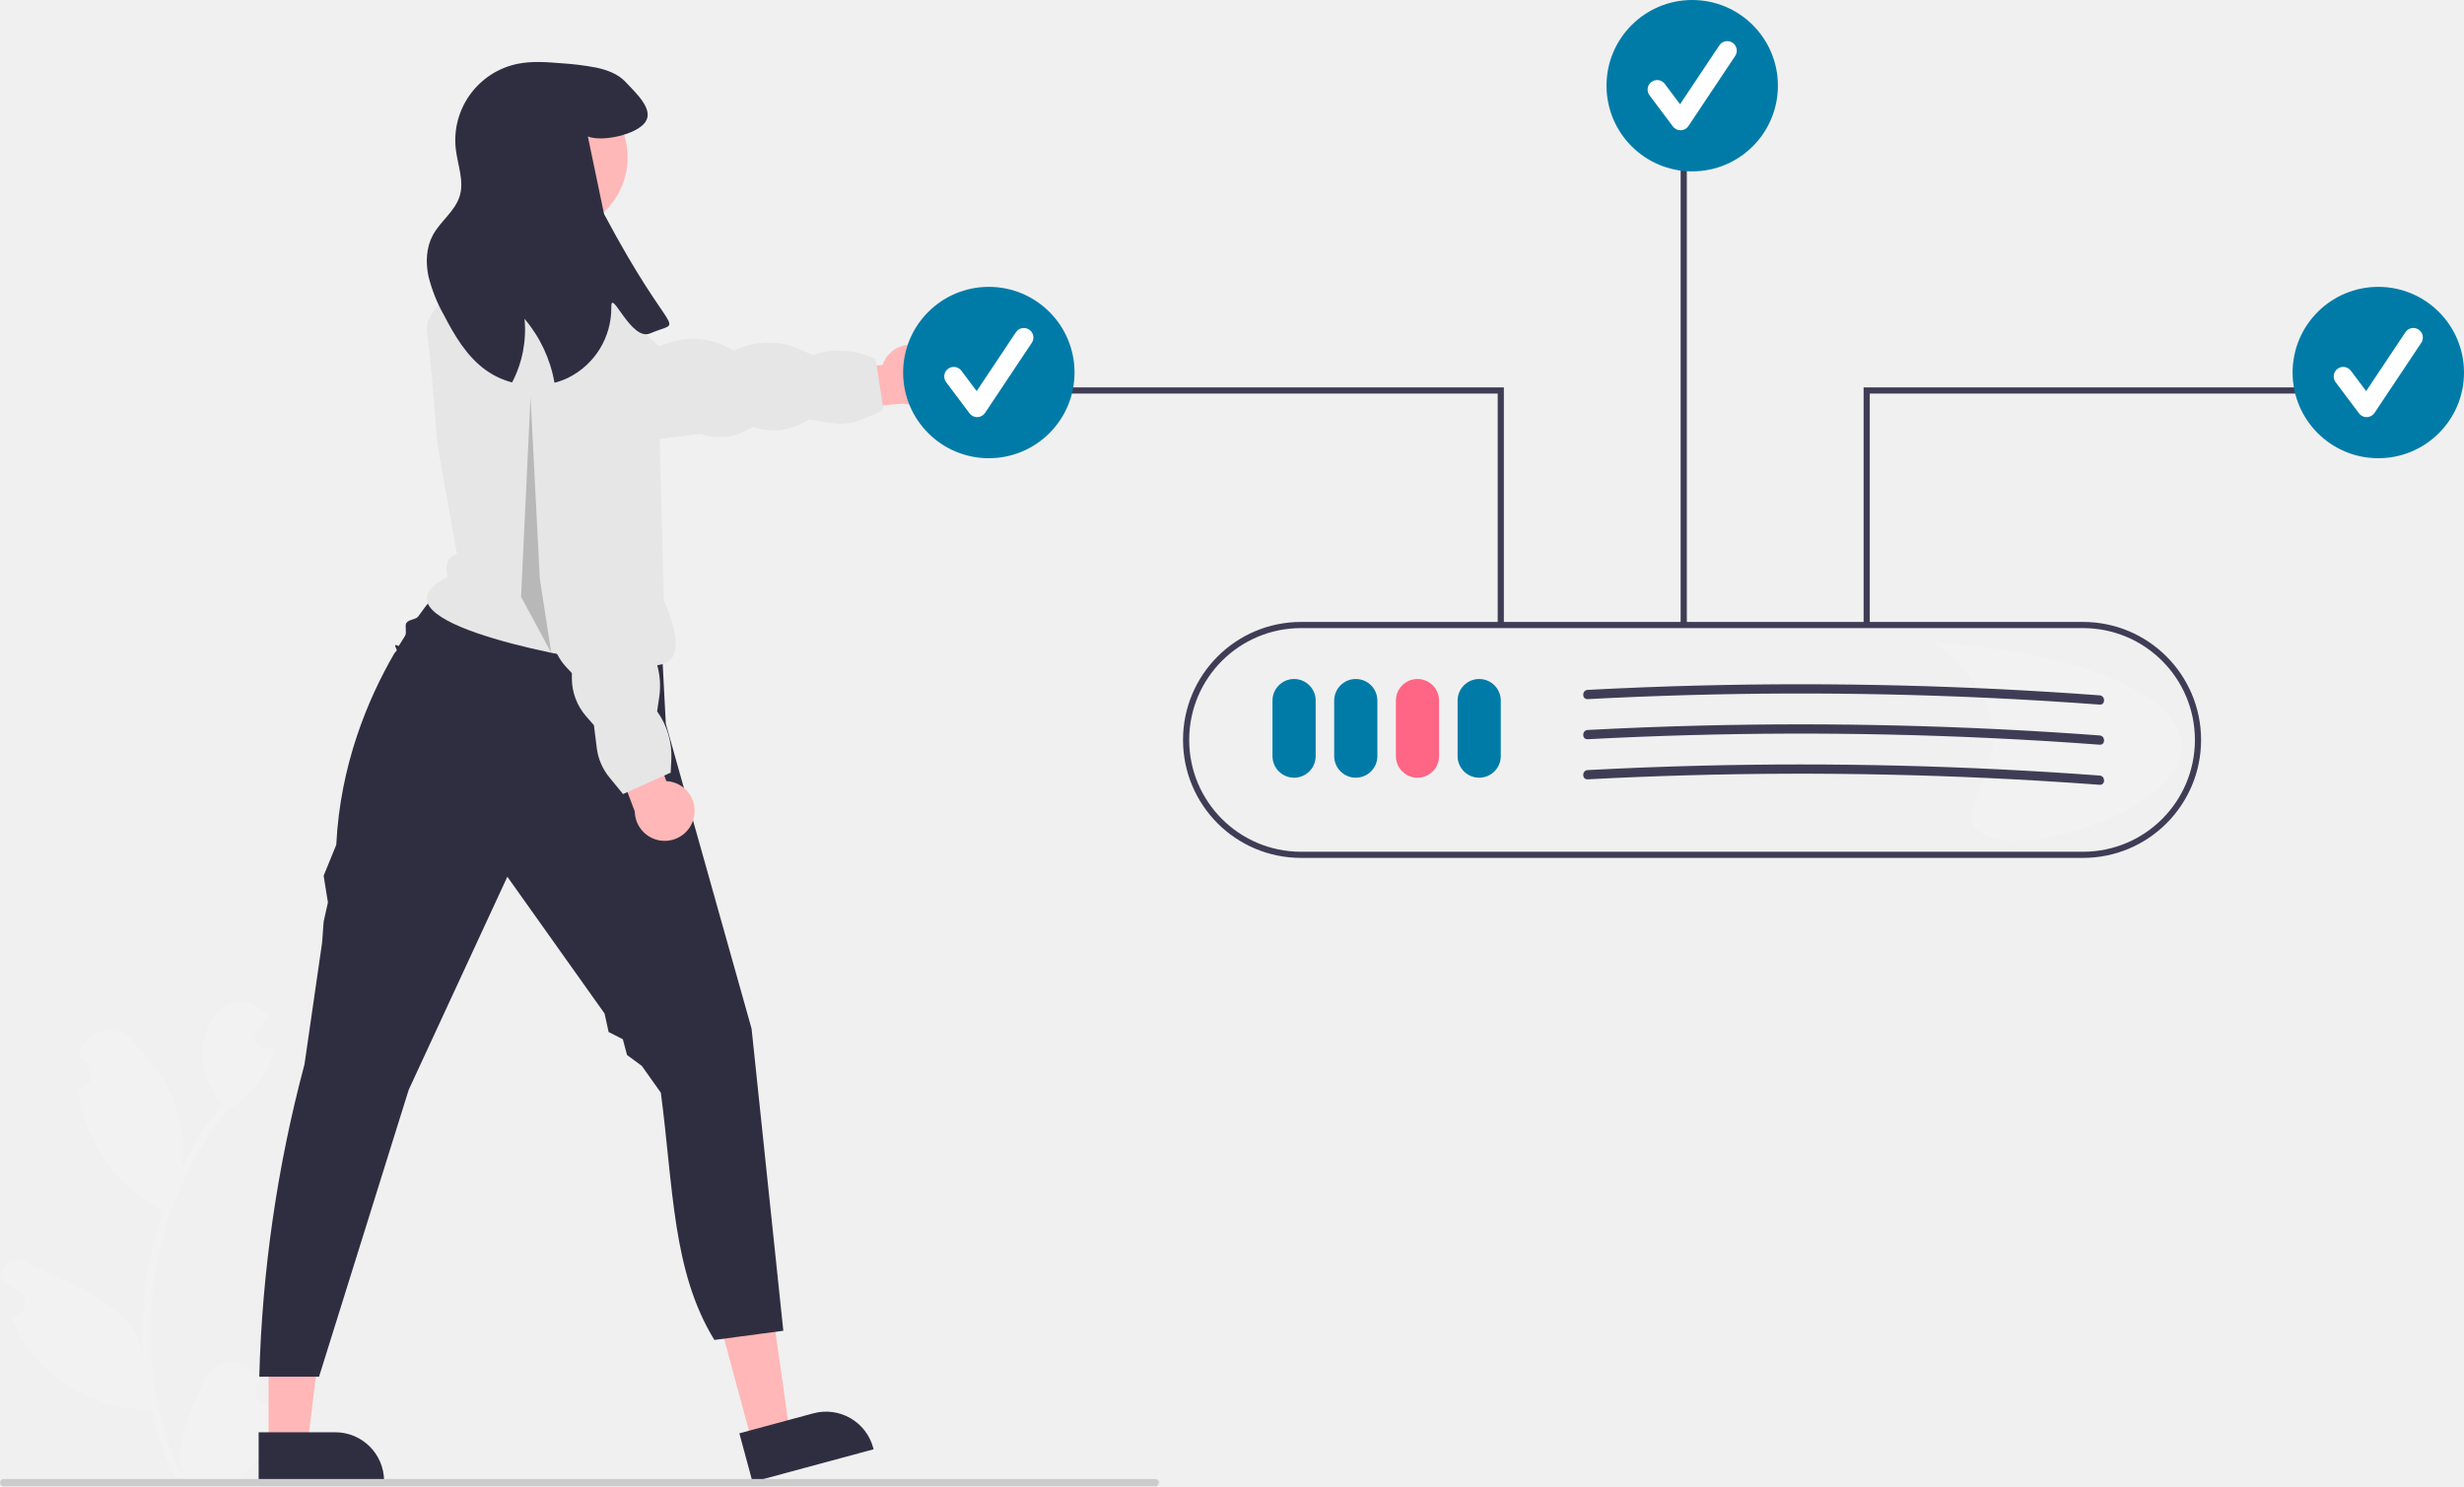
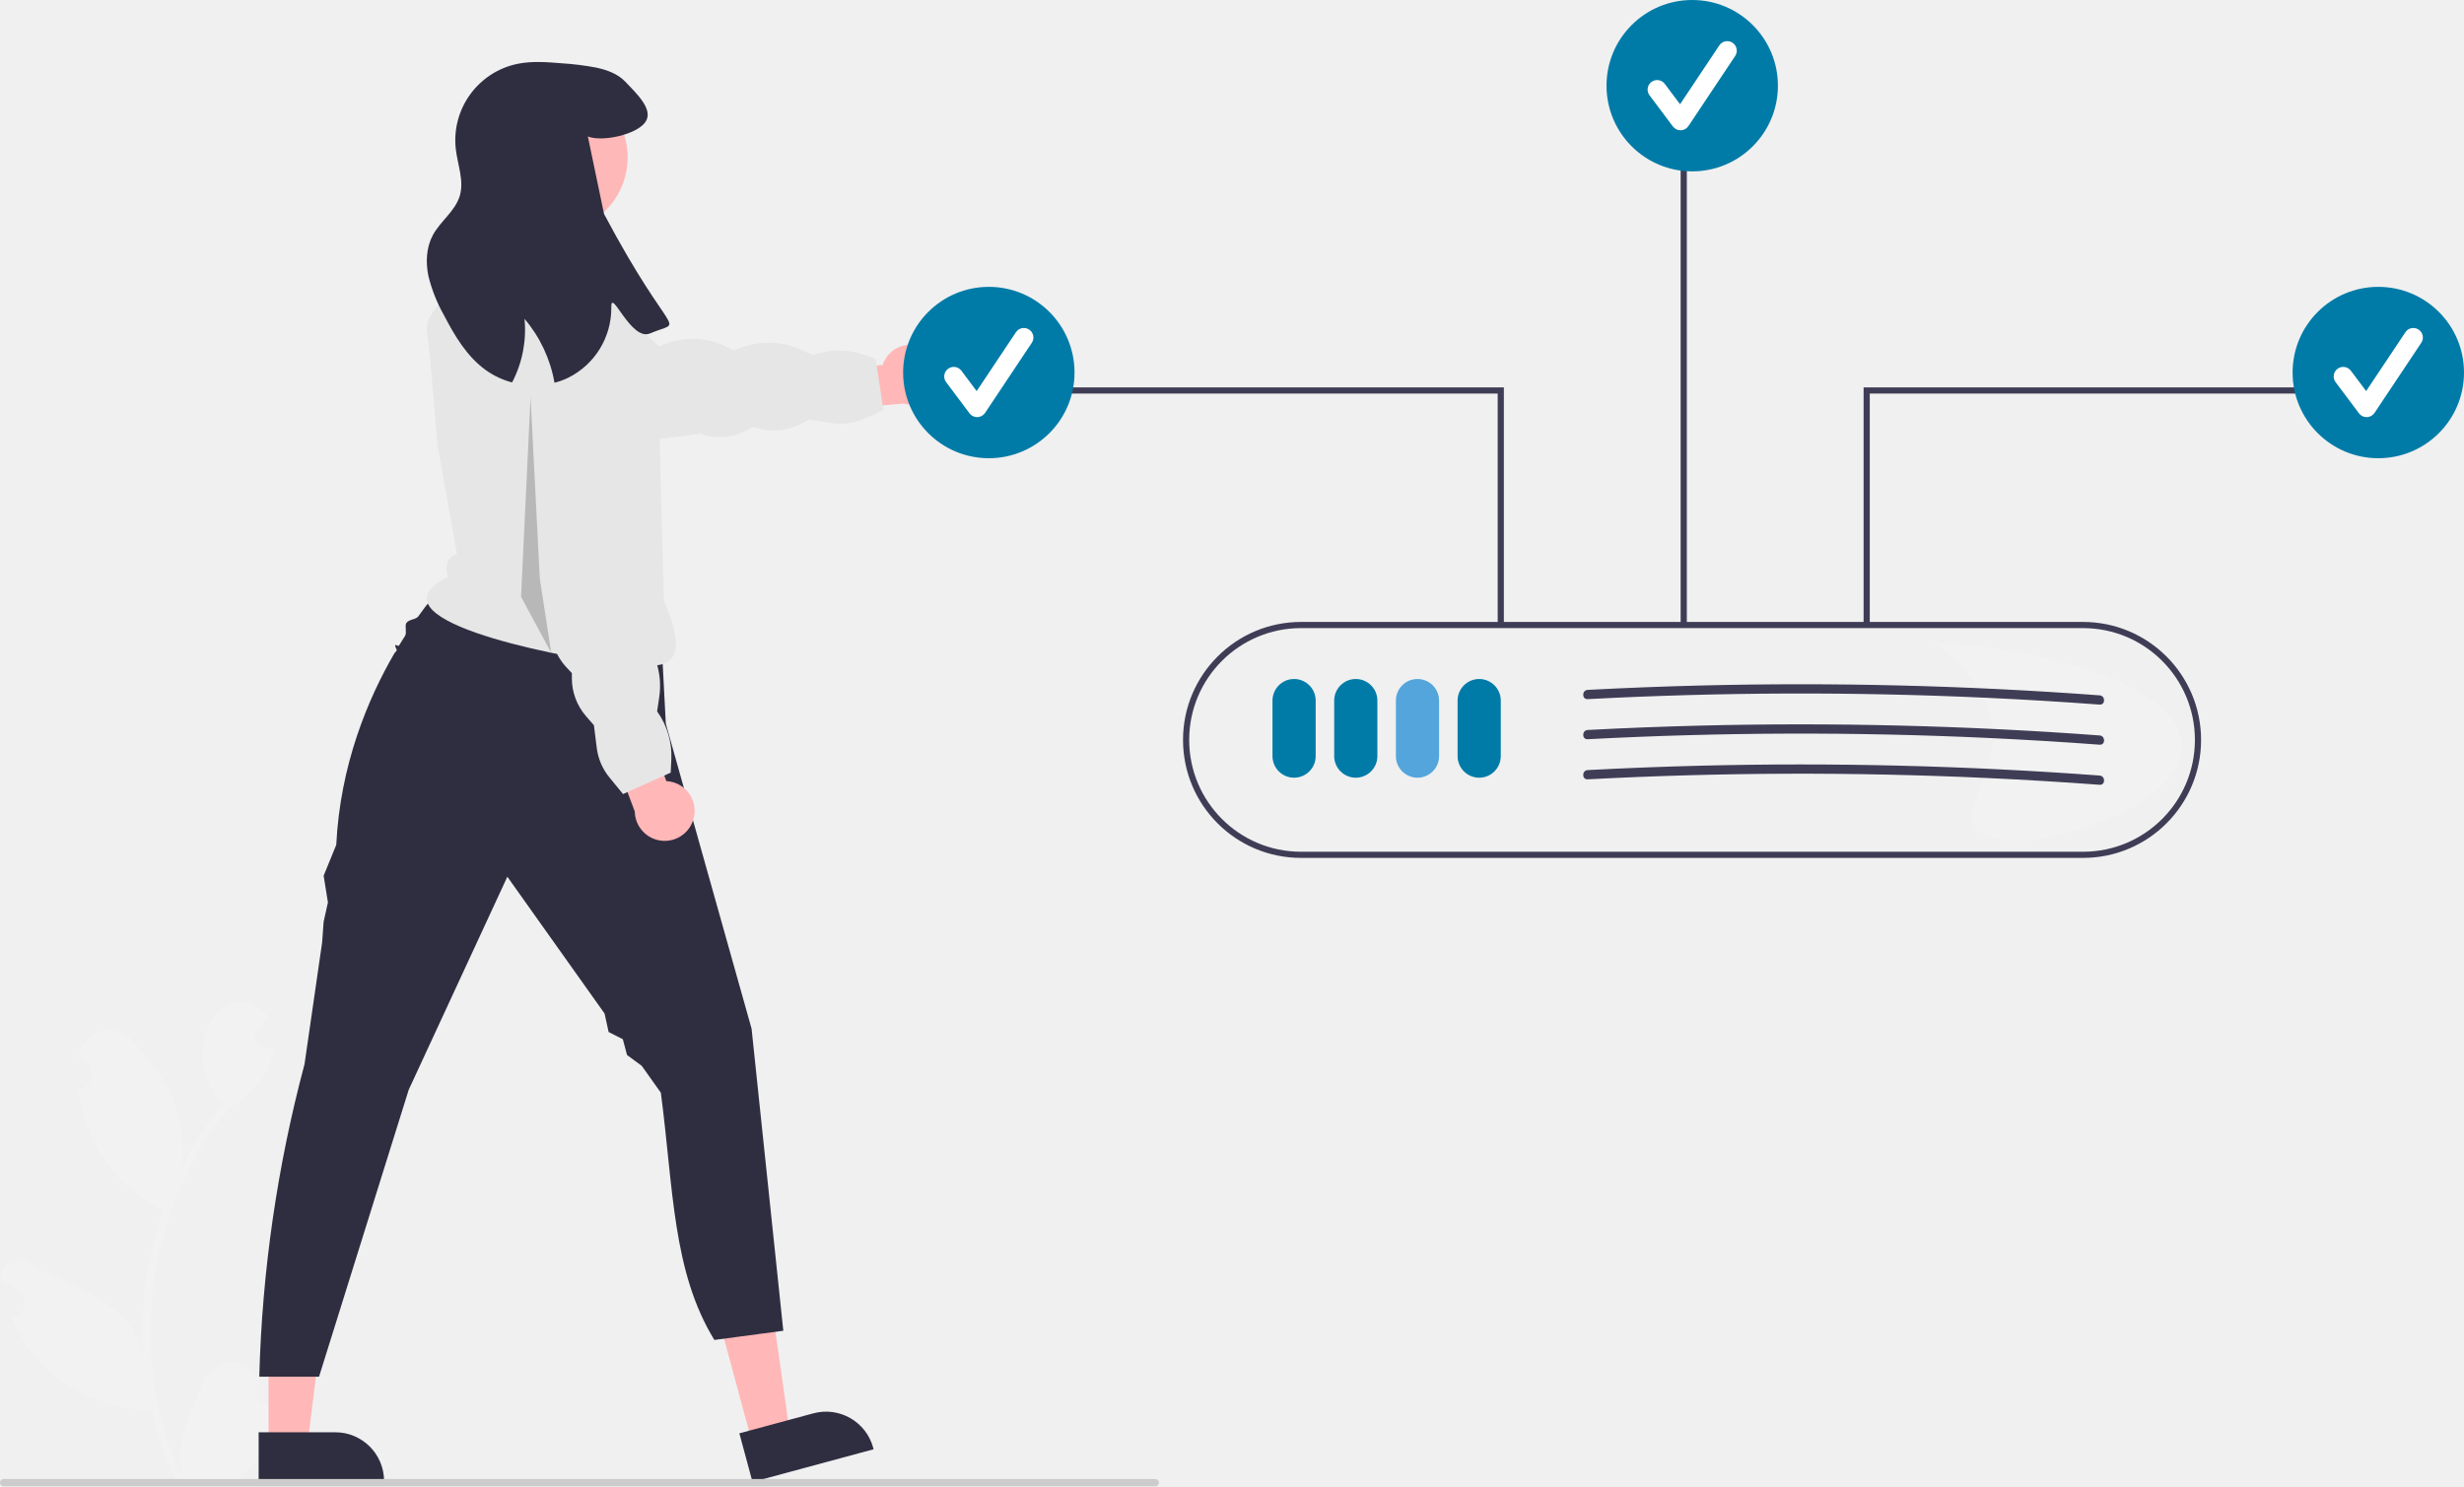
<svg xmlns="http://www.w3.org/2000/svg" data-name="Layer 1" width="798.704" height="481.873" viewBox="0 0 798.704 481.873">
  <path d="M287.178,664.086a3.613,3.613,0,0,1-2.619-6.263c.091-.362.156-.622.248-.984a9.707,9.707,0,0,0-17.997-.17c-4.282,10.023-9.825,20.4-7.068,31.44-18.206-38.585-12.015-86.582,14.891-119.58,7.437-4.097,13.465-11.376,15.034-19.827-3.681,1.247-8.27-1.747-5.502-5.624,1.2-1.482,2.411-2.952,3.61-4.434-13.982-14.89-30.641,8.512-15.251,28.609a115.847,115.847,0,0,0-13.011,20.352,48.709,48.709,0,0,0-2.908-22.624c-2.783-6.715-8.001-12.37-12.595-18.175-5.586-7.073-17.083-3.81-17.835,5.166,5.155,1.694,5.825,9.141-.072,10.16,1.545,16.698,12.453,32.043,27.478,39.366a116.299,116.299,0,0,0-6.355,48.611c-2.652-19.25-23.316-23.921-37.759-31.572a5.626,5.626,0,0,0-8.58,5.699,32.495,32.495,0,0,1,5.696,3.005,4.911,4.911,0,0,1-2.282,8.965c7.28,18.018,26.102,30.117,45.434,30.049a119.562,119.562,0,0,0,8.032,23.447h28.692c.103-.319.195-.648.288-.967a32.599,32.599,0,0,1-7.939-.473c7.026-8.319,12.46-12.563,8.371-24.177Z" transform="translate(-200.6481 -209.0637)" fill="#f2f2f2" />
  <polygon points="149.443 155.77 154.114 197.9 213.77 198.929 206.57 148.529 149.443 155.77" fill="#ffb7b7" />
  <polygon points="243.842 467.83 256.016 464.542 249.125 416.022 231.158 420.875 243.842 467.83" fill="#ffb7b7" />
  <path d="M440.312,673.758l23.974-6.476.001-0a15.827,15.827,0,0,1,19.405,11.152l.134.496L444.573,689.533Z" transform="translate(-200.6481 -209.0637)" fill="#2f2e41" />
  <polygon points="87.055 468.468 99.665 468.467 105.664 419.829 87.053 419.83 87.055 468.468" fill="#ffb7b7" />
  <path d="M284.486,673.415l24.833-.001h.001a15.827,15.827,0,0,1,15.826,15.826v.514l-40.66.002Z" transform="translate(-200.6481 -209.0637)" fill="#2f2e41" />
  <path d="M353.816,382.449l-8.494,15.289a102.113,102.113,0,0,0-9.092,11.164c-.786,1.092-3.018.896-3.855,2.137-.6.888.206,3.178-.412,4.141q-.994,1.547-2.01,3.22c-.248.409-2.047-1.401-.747,1.245.212.43-.49.83-.735,1.253-8.609,14.841-17.547,36.165-18.822,62.062l-4.095,10.033,1.392,8.642-1.392,6.259-.491,6.753-.769,5.316-4.94,34.139A437.551,437.551,0,0,0,284.693,655.407h19.371l29.067-93.022,31.972-69.081,31.515,44.351,1.318,5.999,4.604,2.336,1.356,5.114,4.788,3.531,6.175,8.69c4.099,31.065,3.73,57.964,17.348,80.161l22.351-2.98-10.286-97.941-27.798-98.875-2.815-53.836Z" transform="translate(-200.6481 -209.0637)" fill="#2f2e41" />
  <path d="M348.766,388.688,342.509,353.497l-2.297-26.79c-1.301-15.196-3.437-10.646,5.573-22.952l22.351-14.9h17.881l8.94,14.9,18.071,16.381c11.705,11.769,2.541,23.036,1.264,24.488l1.526,58.964c12.102,28.596-7.363,19.644-14.9,20.861-22.351-2.98-81.953-14.9-55.132-28.311C344.739,392.095,345.81,389.671,348.766,388.688Z" transform="translate(-200.6481 -209.0637)" fill="#e6e6e6" />
  <path d="M500.491,321.961a9.645,9.645,0,0,0-13.749,5.449l-21.98,1.617-2.275,13.597,31.009-2.719a9.697,9.697,0,0,0,6.996-17.943Z" transform="translate(-200.6481 -209.0637)" fill="#ffb7b7" />
  <path d="M487.021,342.045l-6.362,2.801a18.775,18.775,0,0,1-10.336,1.386l-7.332-1.094-3.461,1.653a18.775,18.775,0,0,1-13.15,1.138l-1.596-.447-2.164,1.136a18.775,18.775,0,0,1-15.001,1.073h0l-13.49,1.736-38.704-24.739a12.788,12.788,0,0,1-5.397-2.514,12.414,12.414,0,0,1,9.633-21.933l34.434,19.217,1.579-.657a24.764,24.764,0,0,1,22.354,1.694l.491.298,1.541-.659a24.764,24.764,0,0,1,19.804.146l4.302,1.915h0a24.764,24.764,0,0,1,16.33-.222l3.99,1.333Z" transform="translate(-200.6481 -209.0637)" fill="#e6e6e6" />
  <path d="M425.576,474.08a9.645,9.645,0,0,0-8.944-11.778L409.164,441.566l-13.708,1.464,10.956,29.136a9.697,9.697,0,0,0,19.163,1.914Z" transform="translate(-200.6481 -209.0637)" fill="#ffb7b7" />
  <path d="M402.609,466.505l-4.408-5.375a18.775,18.775,0,0,1-4.114-9.583l-.918-7.356-2.522-2.889a18.775,18.775,0,0,1-4.631-12.36l.001-1.657-1.677-1.779a18.775,18.775,0,0,1-5.067-14.16h0l-5.299-12.527-3.681-61.805-.723-12.731a12.788,12.788,0,0,1,.97-5.874,12.414,12.414,0,0,1,23.716,3.381l8.574,68.938,1.057,1.345a24.764,24.764,0,0,1,4.378,21.987l-.155.553,1.049,1.307a24.764,24.764,0,0,1,5.184,19.114l-.688,4.659h0a24.764,24.764,0,0,1,4.604,15.669l-.211,4.202Z" transform="translate(-200.6481 -209.0637)" fill="#e6e6e6" />
  <circle cx="179.139" cy="51.034" r="24.306" fill="#ffb8b8" />
  <path d="M396.447,278.425l-5.245-25.122c4.604,1.877,15.839-.581,18.655-4.679,2.816-4.098-3.084-9.417-6.482-13.038-2.444-2.593-5.975-3.859-9.447-4.604a91.009,91.009,0,0,0-11.205-1.401c-4.753-.387-9.566-.775-14.245.164A25.302,25.302,0,0,0,348.408,257.534c.611,5.051,2.727,10.177,1.267,15.049-1.49,4.947-6.258,8.166-8.717,12.71-2.146,3.993-2.369,8.821-1.445,13.261a50.02,50.02,0,0,0,5.007,12.621c3.487,6.72,7.465,13.47,13.604,17.881a25.822,25.822,0,0,0,8.523,3.993,36.811,36.811,0,0,0,4.023-20.622,43.503,43.503,0,0,1,9.715,20.727,23.116,23.116,0,0,0,4.485-1.639,25.188,25.188,0,0,0,13.932-22.753c-.209-6.735,6.358,11.043,12.546,8.404C422.851,312.26,418.879,320.677,396.447,278.425Z" transform="translate(-200.6481 -209.0637)" fill="#2f2e41" />
  <path d="M905.548,443.451c-8.602-13.342-40.581-24.086-76.804-25.803l-2.118-.944c14.627,10.556,21.593,22.595,19.951,34.481-.945,6.841-4.667,13.584-6.437,20.402-.973,3.747.25,8.501,9.631,9.817,6.343.89,13.341-.349,18.924-1.789C898.805,471.85,914.149,456.793,905.548,443.451Z" transform="translate(-200.6481 -209.0637)" fill="#f2f2f2" />
  <path d="M200.648,689.746a1.186,1.186,0,0,0,1.19,1.19h373.29a1.19,1.19,0,0,0,0-2.38h-373.29A1.187,1.187,0,0,0,200.648,689.746Z" transform="translate(-200.6481 -209.0637)" fill="#ccc" />
  <path d="M875.875,487.203h-253.5a38.25,38.25,0,0,1,0-76.5h253.5a38.25,38.25,0,1,1,0,76.5Zm-253.5-74.5a36.25,36.25,0,0,0,0,72.5h253.5a36.25,36.25,0,1,0,0-72.5Z" transform="translate(-200.6481 -209.0637)" fill="#3f3d56" />
  <path d="M620.125,461.203a7.008,7.008,0,0,1-7-7v-18a7,7,0,0,1,14,0v18A7.008,7.008,0,0,1,620.125,461.203Z" transform="translate(-200.6481 -209.0637)" fill="#007BA7" />
  <path d="M640.125,461.203a7.008,7.008,0,0,1-7-7v-18a7,7,0,0,1,14,0v18A7.008,7.008,0,0,1,640.125,461.203Z" transform="translate(-200.6481 -209.0637)" fill="#007BA7" />
-   <path d="M660.125,461.203a7.008,7.008,0,0,1-7-7v-18a7,7,0,0,1,14,0v18A7.008,7.008,0,0,1,660.125,461.203Z" transform="translate(-200.6481 -209.0637)" fill="#ff6584" />
+   <path d="M660.125,461.203a7.008,7.008,0,0,1-7-7v-18a7,7,0,0,1,14,0v18A7.008,7.008,0,0,1,660.125,461.203Z" transform="translate(-200.6481 -209.0637)" fill="#53A5DB" />
  <path d="M680.125,461.203a7.008,7.008,0,0,1-7-7v-18a7,7,0,0,1,14,0v18A7.008,7.008,0,0,1,680.125,461.203Z" transform="translate(-200.6481 -209.0637)" fill="#007BA7" />
  <polygon points="487.477 202.64 485.477 202.64 485.477 127.597 342.82 127.597 342.82 125.597 487.477 125.597 487.477 202.64" fill="#3f3d56" />
  <circle cx="320.53" cy="120.78" r="27.78" fill="#007BA7" />
  <path d="M517.388,344.302a3.089,3.089,0,0,1-2.472-1.236l-7.579-10.105a3.09,3.09,0,1,1,4.944-3.708l4.958,6.611,12.735-19.102a3.09,3.09,0,0,1,5.142,3.428l-15.158,22.736a3.091,3.091,0,0,1-2.485,1.375C517.446,344.301,517.417,344.302,517.388,344.302Z" transform="translate(-200.6481 -209.0637)" fill="#fff" />
  <polygon points="606.084 202.64 604.084 202.64 604.084 125.597 748.741 125.597 748.741 127.597 606.084 127.597 606.084 202.64" fill="#3f3d56" />
  <circle cx="770.924" cy="120.78" r="27.78" fill="#007BA7" />
  <path d="M967.782,344.302a3.089,3.089,0,0,1-2.472-1.236l-7.579-10.105a3.09,3.09,0,1,1,4.944-3.708L967.634,335.863l12.735-19.102a3.09,3.09,0,0,1,5.142,3.428l-15.158,22.736a3.091,3.091,0,0,1-2.485,1.375C967.839,344.301,967.811,344.302,967.782,344.302Z" transform="translate(-200.6481 -209.0637)" fill="#fff" />
  <rect x="544.781" y="42.893" width="2" height="159.747" fill="#3f3d56" />
  <circle cx="548.53" cy="27.78" r="27.78" fill="#007BA7" />
  <path d="M745.388,251.302a3.089,3.089,0,0,1-2.472-1.236l-7.579-10.105a3.09,3.09,0,1,1,4.944-3.708l4.958,6.611,12.735-19.102a3.09,3.09,0,0,1,5.142,3.428l-15.158,22.736a3.091,3.091,0,0,1-2.485,1.375C745.446,251.301,745.417,251.302,745.388,251.302Z" transform="translate(-200.6481 -209.0637)" fill="#fff" />
  <path d="M715.293,435.728q32.4-1.708,64.856-1.818,32.32-.104,64.618,1.39,18.254.844,36.479,2.199c1.926.143,1.917-2.858,0-3q-32.356-2.399-64.803-3.201-32.31-.793-64.633.011-18.268.455-36.518,1.42c-1.921.101-1.933,3.102,0,3Z" transform="translate(-200.6481 -209.0637)" fill="#3f3d56" />
  <path d="M715.293,448.728q32.4-1.708,64.856-1.818,32.32-.104,64.618,1.39,18.254.844,36.479,2.199c1.926.143,1.917-2.858,0-3q-32.356-2.399-64.803-3.201-32.31-.793-64.633.011-18.268.455-36.518,1.42c-1.921.101-1.933,3.102,0,3Z" transform="translate(-200.6481 -209.0637)" fill="#3f3d56" />
  <path d="M715.293,461.728q32.4-1.708,64.856-1.818,32.32-.104,64.618,1.39,18.254.844,36.479,2.199c1.926.143,1.917-2.858,0-3q-32.356-2.399-64.803-3.201-32.31-.793-64.633.011-18.268.455-36.518,1.42c-1.921.101-1.933,3.102,0,3Z" transform="translate(-200.6481 -209.0637)" fill="#3f3d56" />
  <polygon points="171.977 128.64 168.898 193.49 178.686 211.64 174.977 187.64 171.977 128.64" opacity="0.2" />
</svg>
